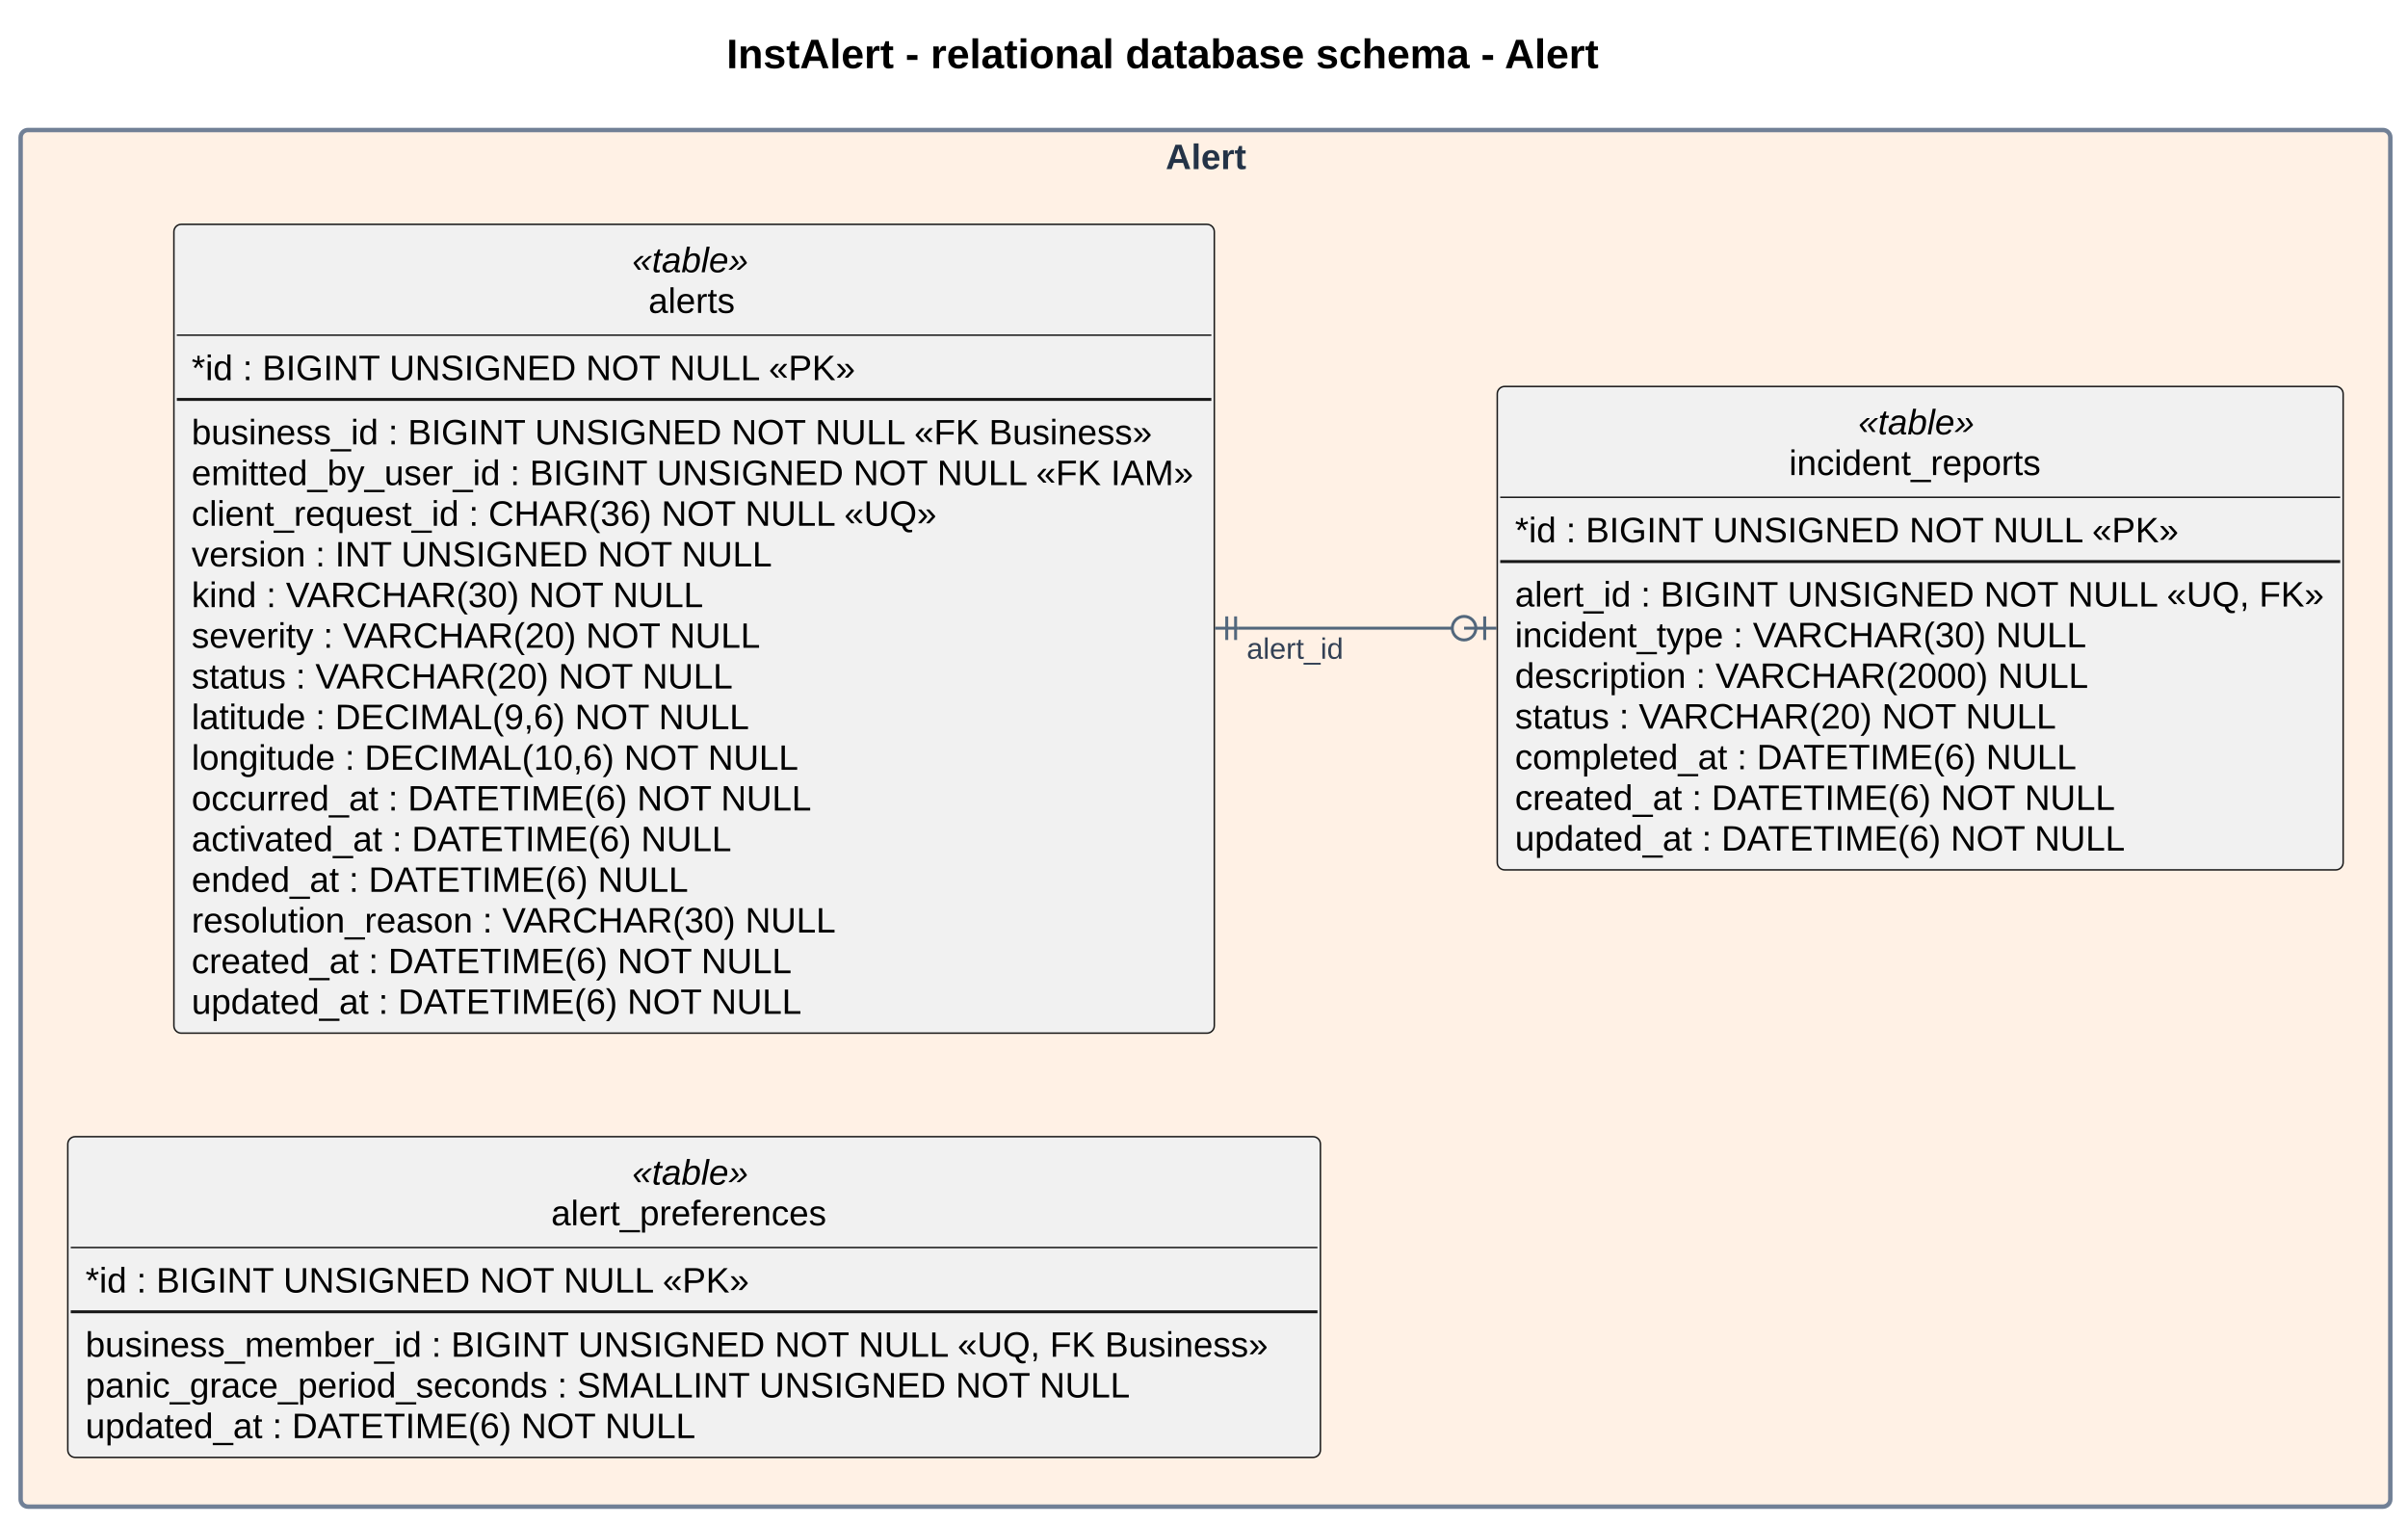
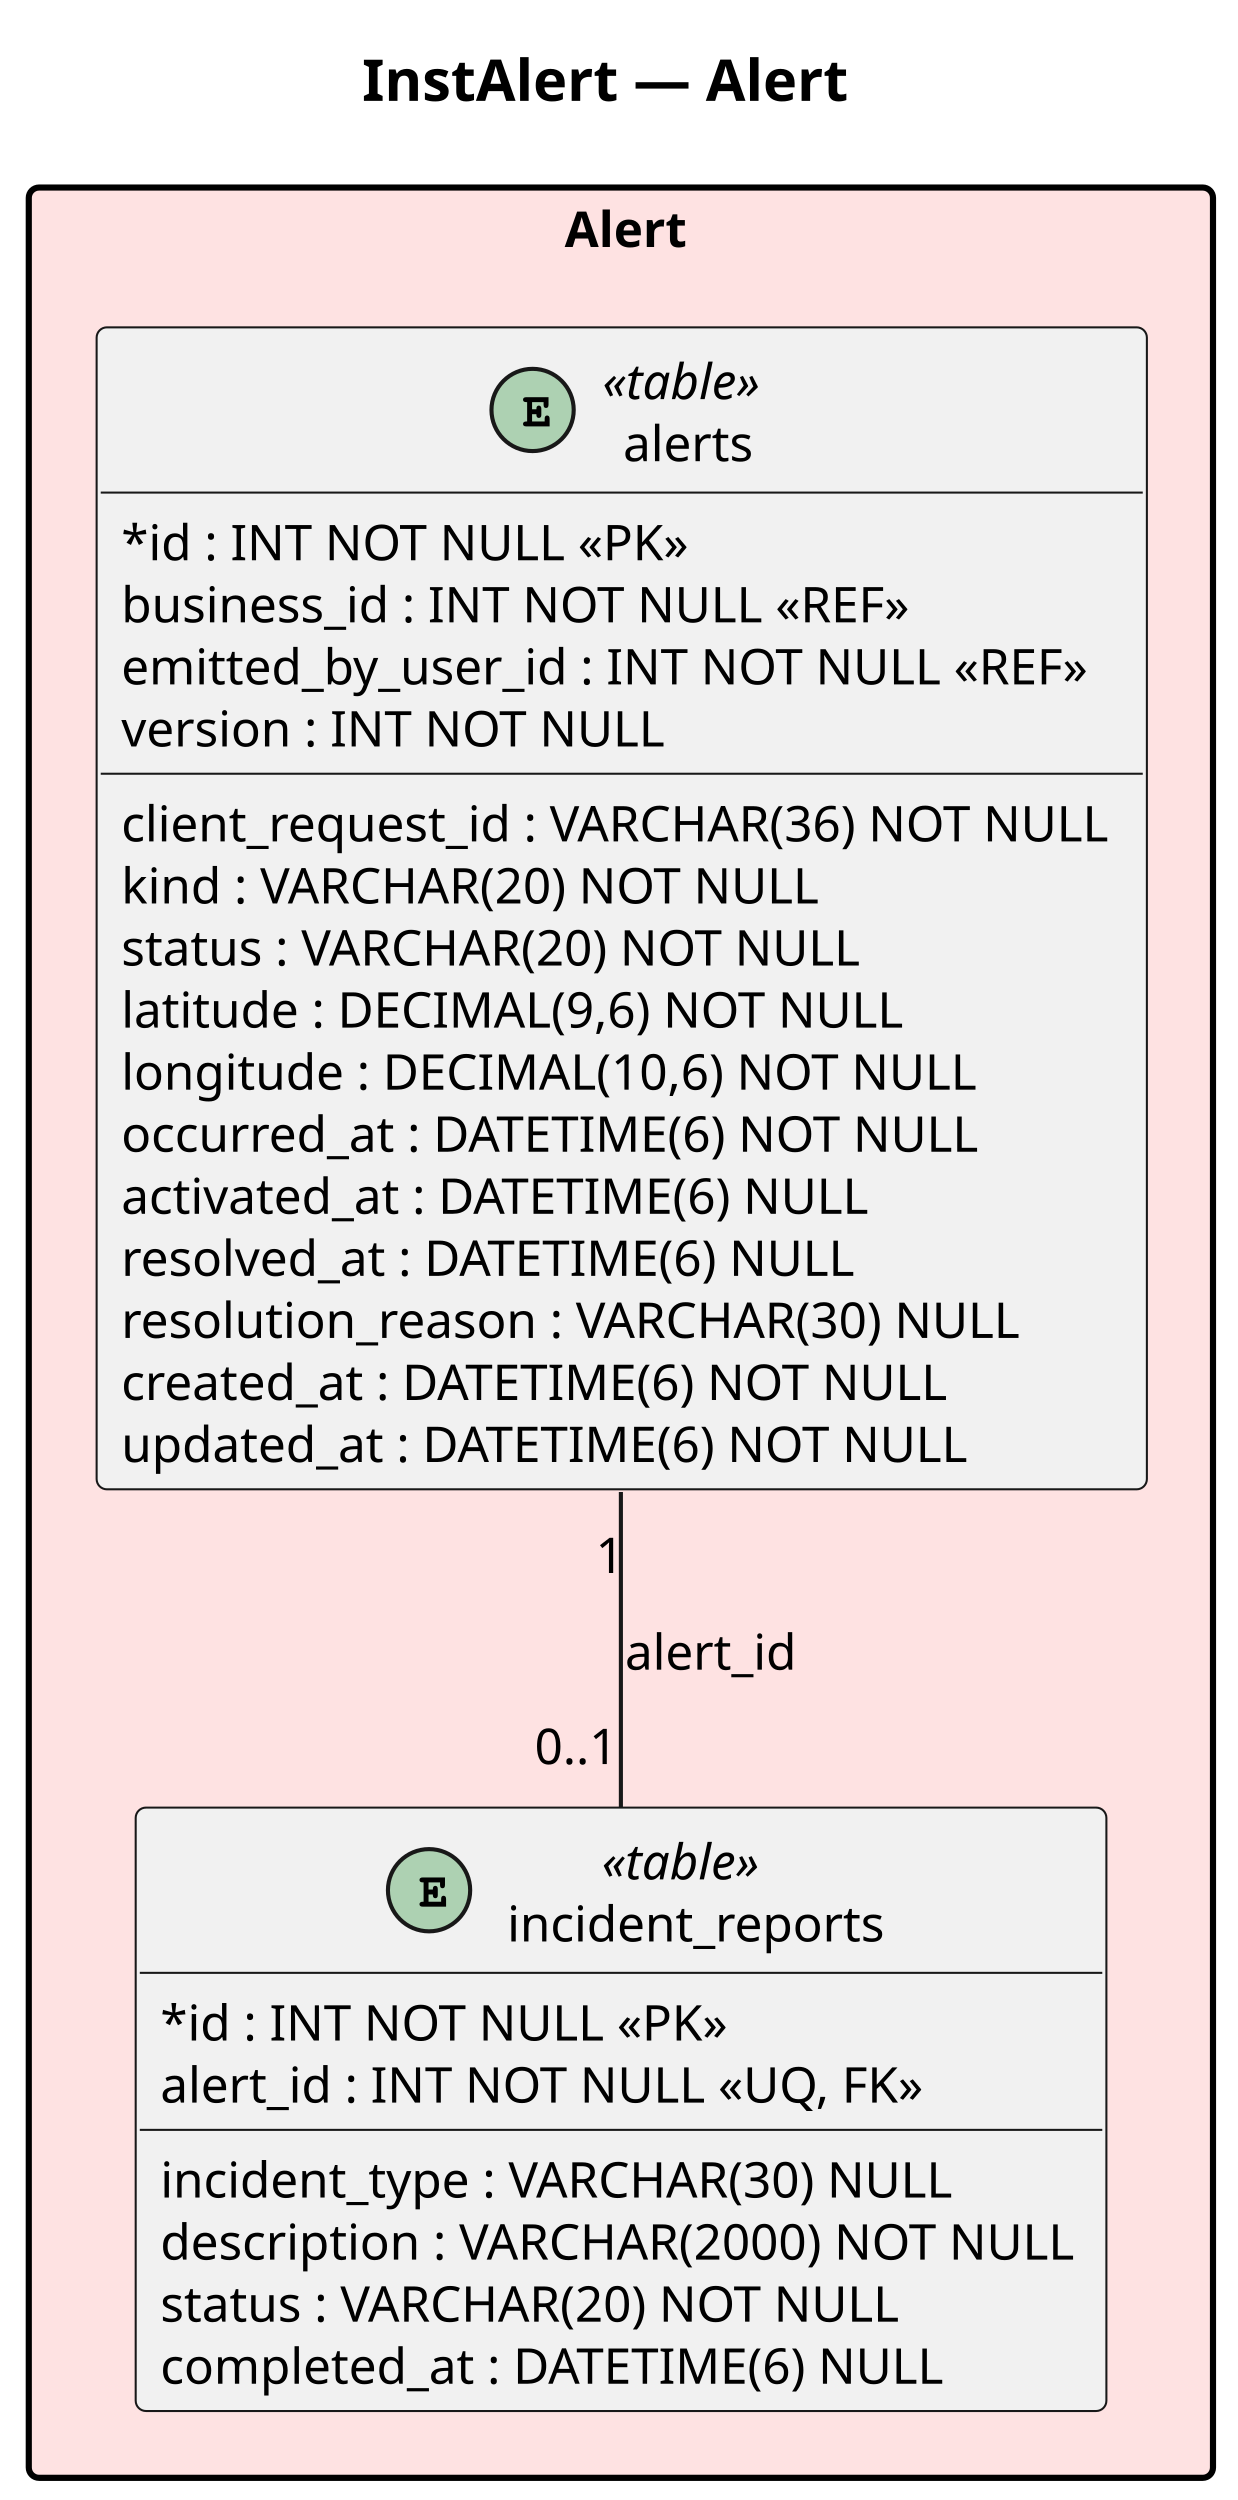
- <svg xmlns="http://www.w3.org/2000/svg" contentStyleType="text/css" height="517px" preserveAspectRatio="none" style="width:817px;height:517px;background:#FFFFFF;" version="1.1" viewBox="0 0 817 517" width="817px" zoomAndPan="magnify">
+ <svg xmlns="http://www.w3.org/2000/svg" contentStyleType="text/css" data-diagram-type="CLASS" height="608px" preserveAspectRatio="none" style="width:301px;height:608px;background:#FFFFFF;" version="1.1" viewBox="0 0 301 608" width="301px" zoomAndPan="magnify">
  <defs />
  <g>
-     <text fill="#000000" font-family="Arial" font-size="14" font-weight="bold" lengthAdjust="spacing" textLength="310" x="246.5" y="23.132">InstAlert - relational database schema - Alert</text>
-     <g id="cluster_alertContext">
-       <rect fill="#FFF1E5" height="467" rx="2.5" ry="2.5" style="stroke:#718096;stroke-width:1.5;" width="804" x="7" y="44.099" />
-       <text fill="#243347" font-family="Arial" font-size="12" font-weight="bold" lengthAdjust="spacing" textLength="27" x="395.5" y="57.355">Alert</text>
+     <g class="title" data-source-line="8">
+       <text fill="#000000" font-family="sans-serif" font-size="14" font-weight="bold" lengthAdjust="spacing" textLength="110.899" x="88.05" y="24.533">InstAlert — Alert</text>
    </g>
-     <g id="elem_alerts">
-       <rect codeLine="21" fill="#F1F1F1" height="274.379" id="alerts" rx="2.5" ry="2.5" style="stroke:#181818;stroke-width:0.5;" width="353" x="59" y="76.099" />
-       <text fill="#000000" font-family="Arial" font-size="12" font-style="italic" lengthAdjust="spacing" textLength="42" x="214.5" y="92.355">«table»</text>
-       <text fill="#000000" font-family="Arial" font-size="12" lengthAdjust="spacing" textLength="31" x="220" y="106.153">alerts</text>
-       <line style="stroke:#181818;stroke-width:0.5;" x1="60" x2="411" y1="113.696" y2="113.696" />
-       <text fill="#000000" font-family="Arial" font-size="12" lengthAdjust="spacing" textLength="226" x="65" y="128.952">*id : BIGINT UNSIGNED NOT NULL «PK»</text>
-       <line style="stroke:#181818;stroke-width:1.0;" x1="60" x2="411" y1="135.495" y2="135.495" />
-       <text fill="#000000" font-family="Arial" font-size="12" lengthAdjust="spacing" textLength="335" x="65" y="150.751">business_id : BIGINT UNSIGNED NOT NULL «FK Business»</text>
-       <text fill="#000000" font-family="Arial" font-size="12" lengthAdjust="spacing" textLength="341" x="65" y="164.55">emitted_by_user_id : BIGINT UNSIGNED NOT NULL «FK IAM»</text>
-       <text fill="#000000" font-family="Arial" font-size="12" lengthAdjust="spacing" textLength="258" x="65" y="178.349">client_request_id : CHAR(36) NOT NULL «UQ»</text>
-       <text fill="#000000" font-family="Arial" font-size="12" lengthAdjust="spacing" textLength="198" x="65" y="192.148">version : INT UNSIGNED NOT NULL</text>
-       <text fill="#000000" font-family="Arial" font-size="12" lengthAdjust="spacing" textLength="174" x="65" y="205.946">kind : VARCHAR(30) NOT NULL</text>
-       <text fill="#000000" font-family="Arial" font-size="12" lengthAdjust="spacing" textLength="192" x="65" y="219.745">severity : VARCHAR(20) NOT NULL</text>
-       <text fill="#000000" font-family="Arial" font-size="12" lengthAdjust="spacing" textLength="185" x="65" y="233.544">status : VARCHAR(20) NOT NULL</text>
-       <text fill="#000000" font-family="Arial" font-size="12" lengthAdjust="spacing" textLength="189" x="65" y="247.343">latitude : DECIMAL(9,6) NOT NULL</text>
-       <text fill="#000000" font-family="Arial" font-size="12" lengthAdjust="spacing" textLength="207" x="65" y="261.142">longitude : DECIMAL(10,6) NOT NULL</text>
-       <text fill="#000000" font-family="Arial" font-size="12" lengthAdjust="spacing" textLength="210" x="65" y="274.94">occurred_at : DATETIME(6) NOT NULL</text>
-       <text fill="#000000" font-family="Arial" font-size="12" lengthAdjust="spacing" textLength="182" x="65" y="288.739">activated_at : DATETIME(6) NULL</text>
-       <text fill="#000000" font-family="Arial" font-size="12" lengthAdjust="spacing" textLength="169" x="65" y="302.538">ended_at : DATETIME(6) NULL</text>
-       <text fill="#000000" font-family="Arial" font-size="12" lengthAdjust="spacing" textLength="224" x="65" y="316.337">resolution_reason : VARCHAR(30) NULL</text>
-       <text fill="#000000" font-family="Arial" font-size="12" lengthAdjust="spacing" textLength="203" x="65" y="330.136">created_at : DATETIME(6) NOT NULL</text>
-       <text fill="#000000" font-family="Arial" font-size="12" lengthAdjust="spacing" textLength="207" x="65" y="343.935">updated_at : DATETIME(6) NOT NULL</text>
+     <g class="cluster" data-qualified-name="Alert" data-source-line="9" id="ent0002">
+       <rect fill="#FEE2E2" height="557" rx="2.5" ry="2.5" style="stroke:#000000;stroke-width:1.5;" width="288" x="7" y="45.609" />
+       <text fill="#000000" font-family="sans-serif" font-size="12" font-weight="bold" lengthAdjust="spacing" textLength="27.34" x="137.33" y="60.066">Alert</text>
    </g>
-     <g id="elem_incidentReports">
-       <rect codeLine="40" fill="#F1F1F1" height="163.988" id="incidentReports" rx="2.5" ry="2.5" style="stroke:#181818;stroke-width:0.5;" width="287" x="508" y="131.099" />
-       <text fill="#000000" font-family="Arial" font-size="12" font-style="italic" lengthAdjust="spacing" textLength="42" x="630.5" y="147.355">«table»</text>
-       <text fill="#000000" font-family="Arial" font-size="12" lengthAdjust="spacing" textLength="89" x="607" y="161.153">incident_reports</text>
-       <line style="stroke:#181818;stroke-width:0.5;" x1="509" x2="794" y1="168.696" y2="168.696" />
-       <text fill="#000000" font-family="Arial" font-size="12" lengthAdjust="spacing" textLength="226" x="514" y="183.952">*id : BIGINT UNSIGNED NOT NULL «PK»</text>
-       <line style="stroke:#181818;stroke-width:1.0;" x1="509" x2="794" y1="190.495" y2="190.495" />
-       <text fill="#000000" font-family="Arial" font-size="12" lengthAdjust="spacing" textLength="275" x="514" y="205.751">alert_id : BIGINT UNSIGNED NOT NULL «UQ, FK»</text>
-       <text fill="#000000" font-family="Arial" font-size="12" lengthAdjust="spacing" textLength="195" x="514" y="219.55">incident_type : VARCHAR(30) NULL</text>
-       <text fill="#000000" font-family="Arial" font-size="12" lengthAdjust="spacing" textLength="198" x="514" y="233.349">description : VARCHAR(2000) NULL</text>
-       <text fill="#000000" font-family="Arial" font-size="12" lengthAdjust="spacing" textLength="185" x="514" y="247.148">status : VARCHAR(20) NOT NULL</text>
-       <text fill="#000000" font-family="Arial" font-size="12" lengthAdjust="spacing" textLength="192" x="514" y="260.946">completed_at : DATETIME(6) NULL</text>
-       <text fill="#000000" font-family="Arial" font-size="12" lengthAdjust="spacing" textLength="203" x="514" y="274.745">created_at : DATETIME(6) NOT NULL</text>
-       <text fill="#000000" font-family="Arial" font-size="12" lengthAdjust="spacing" textLength="207" x="514" y="288.544">updated_at : DATETIME(6) NOT NULL</text>
+     <g class="entity" data-qualified-name="Alert.alerts" data-source-line="10" id="ent0003">
+       <rect fill="#F1F1F1" height="282.594" rx="2.5" ry="2.5" style="stroke:#181818;stroke-width:0.5;" width="255.422" x="23.5" y="79.609" />
+       <ellipse cx="129.526" cy="99.703" fill="#ADD1B2" rx="10" ry="10" style="stroke:#181818;stroke-width:1;" />
+       <path d="M129.401,100.734 L129.401,102.5 L132.464,102.5 L132.464,101.844 Q132.464,101.422 132.62,101.234 Q132.792,101.047 133.058,101.047 Q133.323,101.047 133.495,101.234 Q133.667,101.422 133.667,101.844 L133.667,103.703 L128.011,103.703 Q127.573,103.703 127.386,103.547 Q127.198,103.375 127.198,103.094 Q127.198,102.828 127.386,102.672 Q127.573,102.5 128.011,102.5 L128.198,102.5 L128.198,97.797 L128.011,97.797 Q127.573,97.797 127.386,97.641 Q127.198,97.469 127.198,97.203 Q127.198,96.922 127.386,96.766 Q127.573,96.594 128.011,96.594 L133.401,96.594 L133.401,98.422 Q133.401,98.859 133.23,99.047 Q133.073,99.219 132.792,99.219 Q132.526,99.219 132.355,99.047 Q132.198,98.859 132.198,98.422 L132.198,97.797 L129.401,97.797 L129.401,99.531 L130.448,99.531 Q130.448,99.062 130.542,98.938 Q130.714,98.641 131.058,98.641 Q131.323,98.641 131.48,98.828 Q131.651,99.016 131.651,99.453 L131.651,100.828 Q131.651,101.219 131.558,101.359 Q131.37,101.641 131.058,101.641 Q130.714,101.641 130.542,101.344 Q130.448,101.219 130.448,100.734 L129.401,100.734 Z " fill="#000000" />
+       <text fill="#000000" font-family="sans-serif" font-size="12" font-style="italic" lengthAdjust="spacing" textLength="39.369" x="146.526" y="97.066">«table»</text>
+       <text fill="#000000" font-family="sans-serif" font-size="12" lengthAdjust="spacing" textLength="29.344" x="151.539" y="112.16">alerts</text>
+       <line style="stroke:#181818;stroke-width:0.5;" x1="24.5" x2="277.922" y1="119.797" y2="119.797" />
+       <text fill="#000000" font-family="sans-serif" font-size="12" lengthAdjust="spacing" textLength="138.709" x="29.5" y="136.254">*id : INT NOT NULL «PK»</text>
+       <text fill="#000000" font-family="sans-serif" font-size="12" lengthAdjust="spacing" textLength="196.066" x="29.5" y="151.348">business_id : INT NOT NULL «REF»</text>
+       <text fill="#000000" font-family="sans-serif" font-size="12" lengthAdjust="spacing" textLength="237.422" x="29.5" y="166.441">emitted_by_user_id : INT NOT NULL «REF»</text>
+       <text fill="#000000" font-family="sans-serif" font-size="12" lengthAdjust="spacing" textLength="130.693" x="29.5" y="181.535">version : INT NOT NULL</text>
+       <line style="stroke:#181818;stroke-width:0.5;" x1="24.5" x2="277.922" y1="188.172" y2="188.172" />
+       <text fill="#000000" font-family="sans-serif" font-size="12" lengthAdjust="spacing" textLength="243.422" x="29.5" y="204.629">client_request_id : VARCHAR(36) NOT NULL</text>
+       <text fill="#000000" font-family="sans-serif" font-size="12" lengthAdjust="spacing" textLength="174.709" x="29.5" y="219.723">kind : VARCHAR(20) NOT NULL</text>
+       <text fill="#000000" font-family="sans-serif" font-size="12" lengthAdjust="spacing" textLength="184.711" x="29.5" y="234.816">status : VARCHAR(20) NOT NULL</text>
+       <text fill="#000000" font-family="sans-serif" font-size="12" lengthAdjust="spacing" textLength="189.393" x="29.5" y="249.91">latitude : DECIMAL(9,6) NOT NULL</text>
+       <text fill="#000000" font-family="sans-serif" font-size="12" lengthAdjust="spacing" textLength="206.08" x="29.5" y="265.004">longitude : DECIMAL(10,6) NOT NULL</text>
+       <text fill="#000000" font-family="sans-serif" font-size="12" lengthAdjust="spacing" textLength="211.383" x="29.5" y="280.098">occurred_at : DATETIME(6) NOT NULL</text>
+       <text fill="#000000" font-family="sans-serif" font-size="12" lengthAdjust="spacing" textLength="184.06" x="29.5" y="295.191">activated_at : DATETIME(6) NULL</text>
+       <text fill="#000000" font-family="sans-serif" font-size="12" lengthAdjust="spacing" textLength="181.389" x="29.5" y="310.285">resolved_at : DATETIME(6) NULL</text>
+       <text fill="#000000" font-family="sans-serif" font-size="12" lengthAdjust="spacing" textLength="219.428" x="29.5" y="325.379">resolution_reason : VARCHAR(30) NULL</text>
+       <text fill="#000000" font-family="sans-serif" font-size="12" lengthAdjust="spacing" textLength="204.721" x="29.5" y="340.473">created_at : DATETIME(6) NOT NULL</text>
+       <text fill="#000000" font-family="sans-serif" font-size="12" lengthAdjust="spacing" textLength="208.072" x="29.5" y="355.566">updated_at : DATETIME(6) NOT NULL</text>
    </g>
-     <g id="elem_alertPreferences">
-       <rect codeLine="51" fill="#F1F1F1" height="108.793" id="alertPreferences" rx="2.5" ry="2.5" style="stroke:#181818;stroke-width:0.5;" width="425" x="23" y="385.599" />
-       <text fill="#000000" font-family="Arial" font-size="12" font-style="italic" lengthAdjust="spacing" textLength="42" x="214.5" y="401.854">«table»</text>
-       <text fill="#000000" font-family="Arial" font-size="12" lengthAdjust="spacing" textLength="97" x="187" y="415.653">alert_preferences</text>
-       <line style="stroke:#181818;stroke-width:0.5;" x1="24" x2="447" y1="423.196" y2="423.196" />
-       <text fill="#000000" font-family="Arial" font-size="12" lengthAdjust="spacing" textLength="226" x="29" y="438.452">*id : BIGINT UNSIGNED NOT NULL «PK»</text>
-       <line style="stroke:#181818;stroke-width:1.0;" x1="24" x2="447" y1="444.995" y2="444.995" />
-       <text fill="#000000" font-family="Arial" font-size="12" lengthAdjust="spacing" textLength="413" x="29" y="460.251">business_member_id : BIGINT UNSIGNED NOT NULL «UQ, FK Business»</text>
-       <text fill="#000000" font-family="Arial" font-size="12" lengthAdjust="spacing" textLength="361" x="29" y="474.05">panic_grace_period_seconds : SMALLINT UNSIGNED NOT NULL</text>
-       <text fill="#000000" font-family="Arial" font-size="12" lengthAdjust="spacing" textLength="207" x="29" y="487.849">updated_at : DATETIME(6) NOT NULL</text>
+     <g class="entity" data-qualified-name="Alert.incident_reports" data-source-line="27" id="ent0004">
+       <rect fill="#F1F1F1" height="146.75" rx="2.5" ry="2.5" style="stroke:#181818;stroke-width:0.5;" width="236.074" x="33" y="439.609" />
+       <ellipse cx="104.346" cy="459.703" fill="#ADD1B2" rx="10" ry="10" style="stroke:#181818;stroke-width:1;" />
+       <path d="M104.221,460.734 L104.221,462.5 L107.283,462.5 L107.283,461.844 Q107.283,461.422 107.439,461.234 Q107.611,461.047 107.877,461.047 Q108.143,461.047 108.314,461.234 Q108.486,461.422 108.486,461.844 L108.486,463.703 L102.83,463.703 Q102.393,463.703 102.205,463.547 Q102.018,463.375 102.018,463.094 Q102.018,462.828 102.205,462.672 Q102.393,462.5 102.83,462.5 L103.018,462.5 L103.018,457.797 L102.83,457.797 Q102.393,457.797 102.205,457.641 Q102.018,457.469 102.018,457.203 Q102.018,456.922 102.205,456.766 Q102.393,456.594 102.83,456.594 L108.221,456.594 L108.221,458.422 Q108.221,458.859 108.049,459.047 Q107.893,459.219 107.611,459.219 Q107.346,459.219 107.174,459.047 Q107.018,458.859 107.018,458.422 L107.018,457.797 L104.221,457.797 L104.221,459.531 L105.268,459.531 Q105.268,459.062 105.361,458.938 Q105.533,458.641 105.877,458.641 Q106.143,458.641 106.299,458.828 Q106.471,459.016 106.471,459.453 L106.471,460.828 Q106.471,461.219 106.377,461.359 Q106.189,461.641 105.877,461.641 Q105.533,461.641 105.361,461.344 Q105.268,461.219 105.268,460.734 L104.221,460.734 Z " fill="#000000" />
+       <text fill="#000000" font-family="sans-serif" font-size="12" font-style="italic" lengthAdjust="spacing" textLength="39.369" x="146.352" y="457.066">«table»</text>
+       <text fill="#000000" font-family="sans-serif" font-size="12" lengthAdjust="spacing" textLength="85.383" x="123.346" y="472.16">incident_reports</text>
+       <line style="stroke:#181818;stroke-width:0.5;" x1="34" x2="268.074" y1="479.797" y2="479.797" />
+       <text fill="#000000" font-family="sans-serif" font-size="12" lengthAdjust="spacing" textLength="138.709" x="39" y="496.254">*id : INT NOT NULL «PK»</text>
+       <text fill="#000000" font-family="sans-serif" font-size="12" lengthAdjust="spacing" textLength="188.051" x="39" y="511.348">alert_id : INT NOT NULL «UQ, FK»</text>
+       <line style="stroke:#181818;stroke-width:0.5;" x1="34" x2="268.074" y1="517.984" y2="517.984" />
+       <text fill="#000000" font-family="sans-serif" font-size="12" lengthAdjust="spacing" textLength="194.748" x="39" y="534.441">incident_type : VARCHAR(30) NULL</text>
+       <text fill="#000000" font-family="sans-serif" font-size="12" lengthAdjust="spacing" textLength="224.074" x="39" y="549.535">description : VARCHAR(2000) NOT NULL</text>
+       <text fill="#000000" font-family="sans-serif" font-size="12" lengthAdjust="spacing" textLength="184.711" x="39" y="564.629">status : VARCHAR(20) NOT NULL</text>
+       <text fill="#000000" font-family="sans-serif" font-size="12" lengthAdjust="spacing" textLength="191.397" x="39" y="579.723">completed_at : DATETIME(6) NULL</text>
    </g>
-     <g id="link_alerts_incidentReports">
-       <path codeLine="59" d="M420.22,213.099 C452.09,213.099 461.96,213.099 492.74,213.099 " fill="none" id="alerts-incidentReports" style="stroke:#52677C;stroke-width:1.0;" />
-       <line style="stroke:#52677C;stroke-width:1.0;" x1="416.22" x2="416.22" y1="217.099" y2="209.099" />
-       <line style="stroke:#52677C;stroke-width:1.0;" x1="419.22" x2="419.22" y1="217.099" y2="209.099" />
-       <line style="stroke:#52677C;stroke-width:1.0;" x1="420.22" x2="412.22" y1="213.099" y2="213.099" />
-       <line style="stroke:#52677C;stroke-width:1.0;" x1="496.74" x2="507.74" y1="213.099" y2="213.099" />
-       <ellipse cx="496.74" cy="213.099" fill="none" rx="4" ry="4" style="stroke:#52677C;stroke-width:1.0;" />
-       <line style="stroke:#52677C;stroke-width:1.0;" x1="503.74" x2="503.74" y1="209.099" y2="217.099" />
-       <text fill="#334155" font-family="Arial" font-size="10" lengthAdjust="spacing" textLength="36" x="422.98" y="223.478">alert_id</text>
+     <g class="link" data-entity-1="ent0003" data-entity-2="ent0004" data-link-type="association" data-source-line="36" id="lnk5">
+       <path codeLine="36" d="M151,362.859 C151,389.419 151,416.159 151,439.529" fill="none" id="alerts-incident_reports" style="stroke:#181818;stroke-width:1;" />
+       <text fill="#000000" font-family="sans-serif" font-size="12" lengthAdjust="spacing" textLength="39.357" x="152" y="406.066">alert_id</text>
+       <text fill="#000000" font-family="sans-serif" font-size="12" lengthAdjust="spacing" textLength="6.674" x="144.861" y="382.558">1</text>
+       <text fill="#000000" font-family="sans-serif" font-size="12" lengthAdjust="spacing" textLength="20.016" x="130.013" y="429.022">0..1</text>
    </g>
  </g>
</svg>
